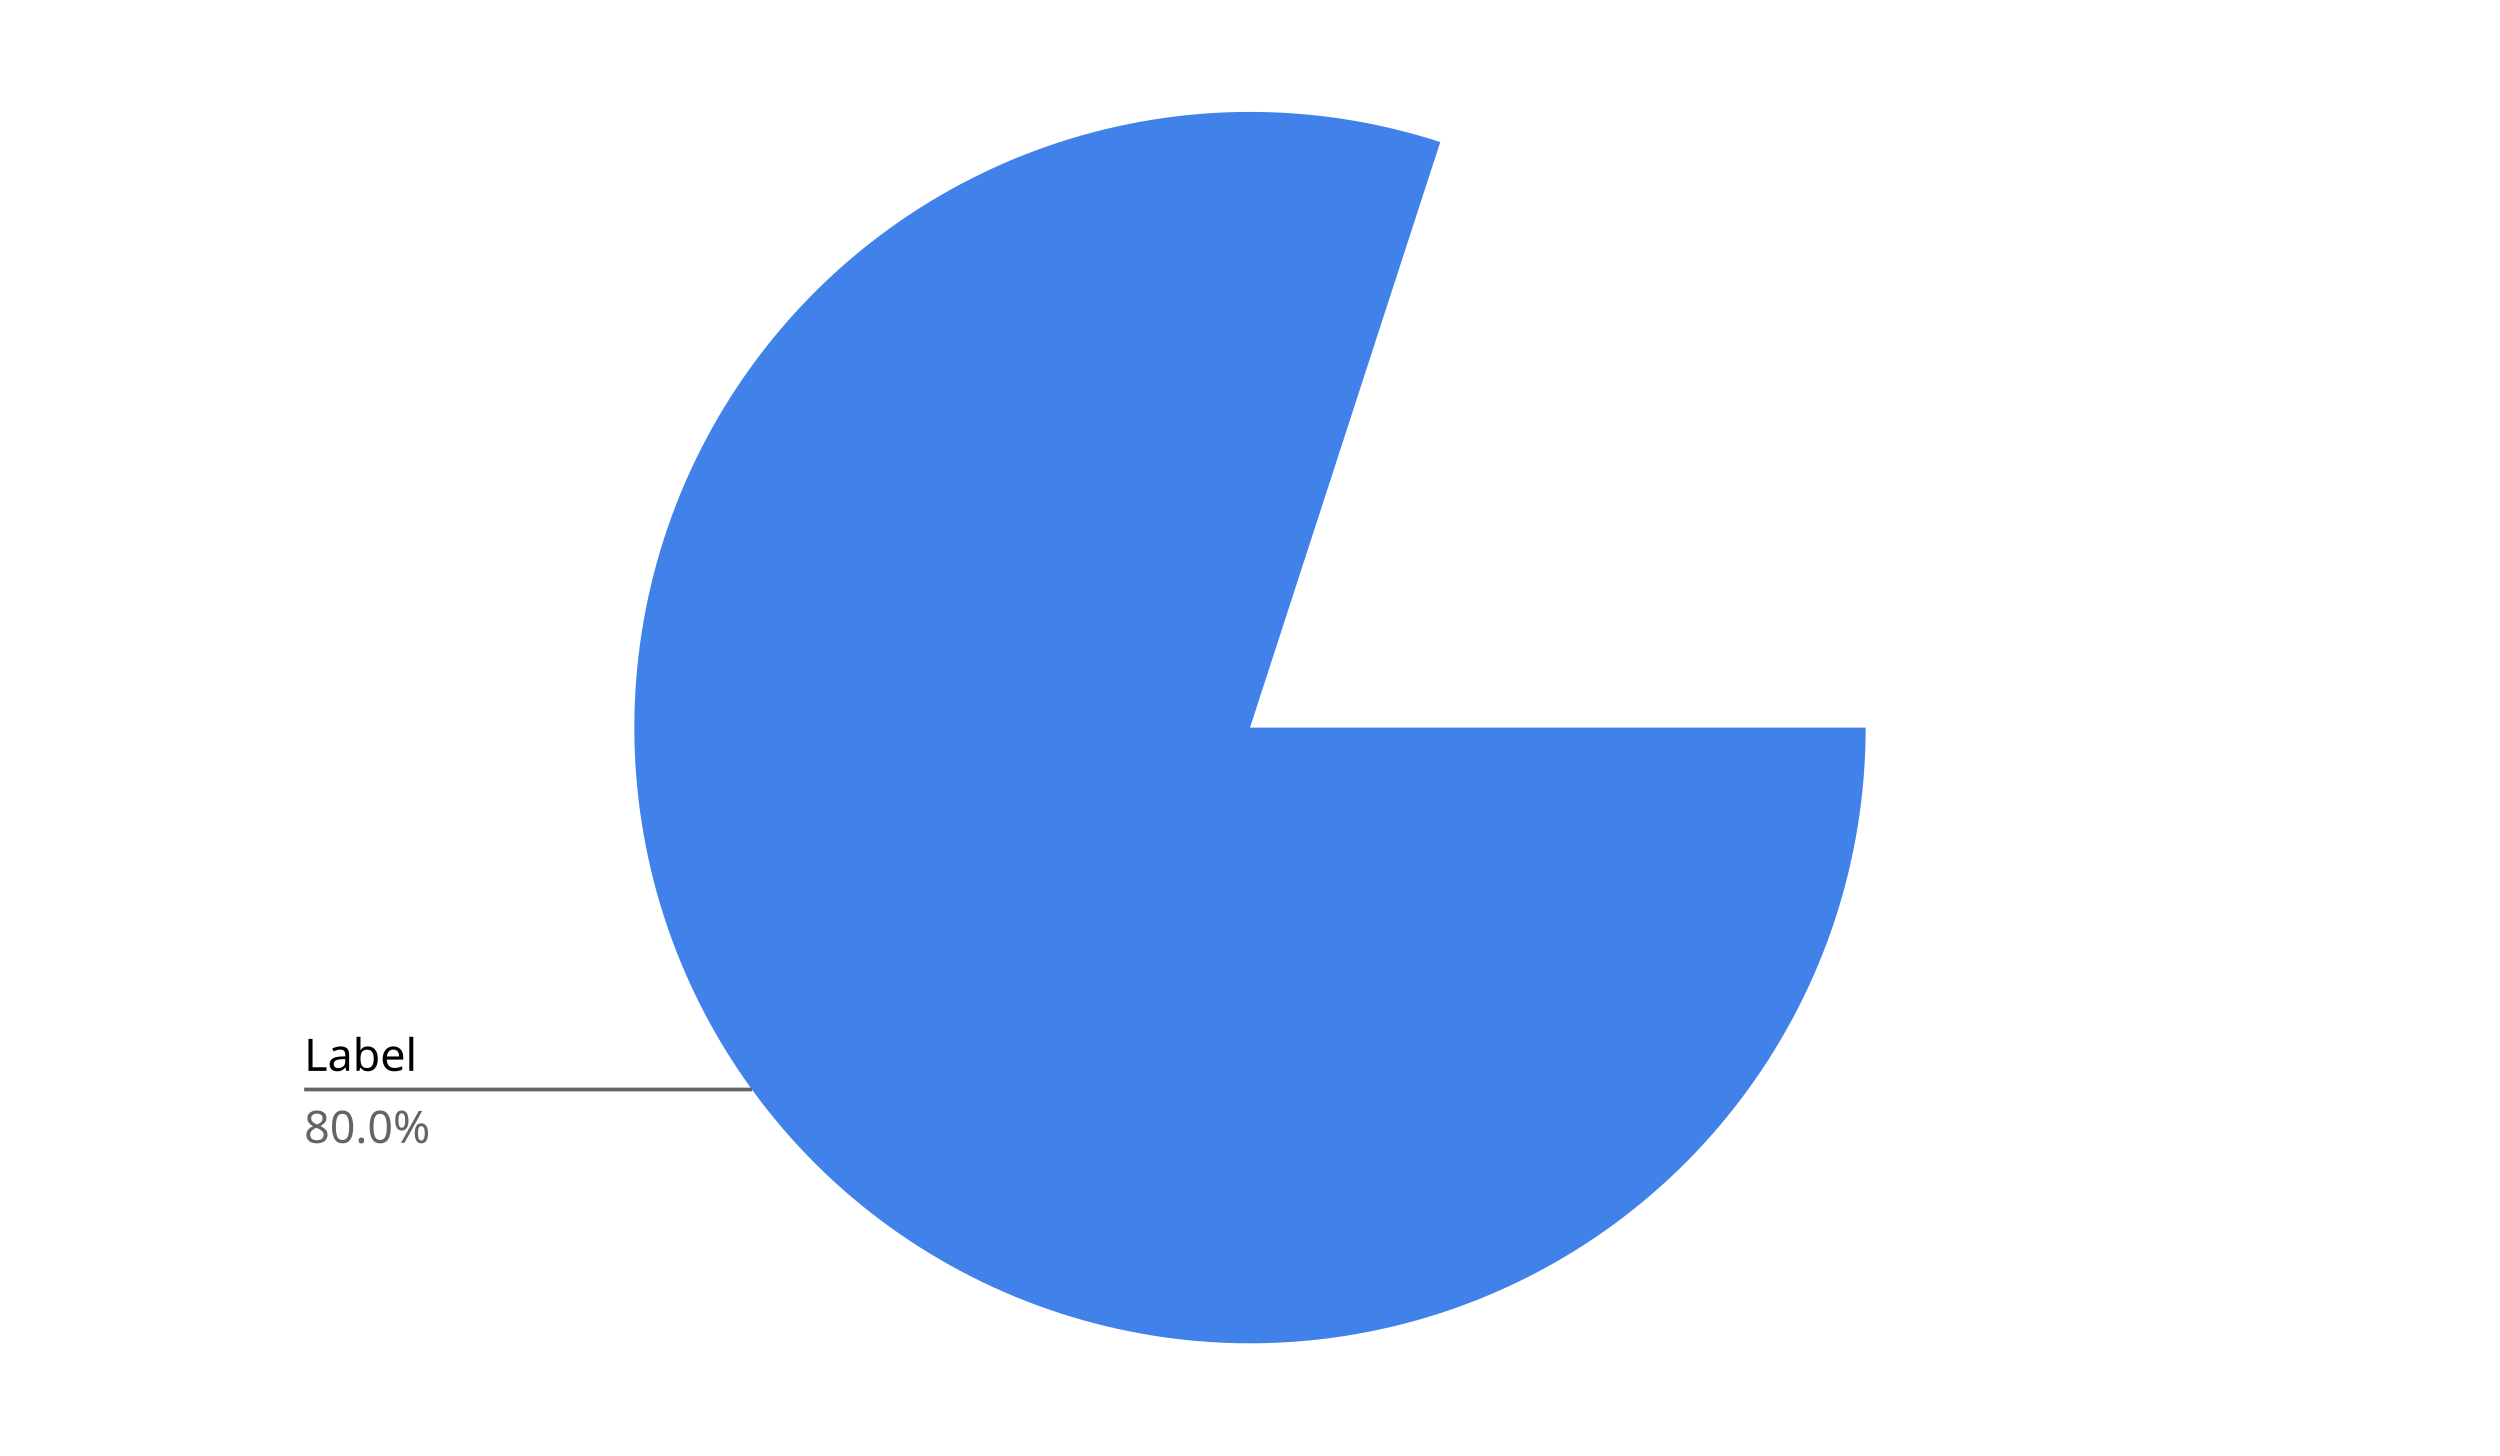
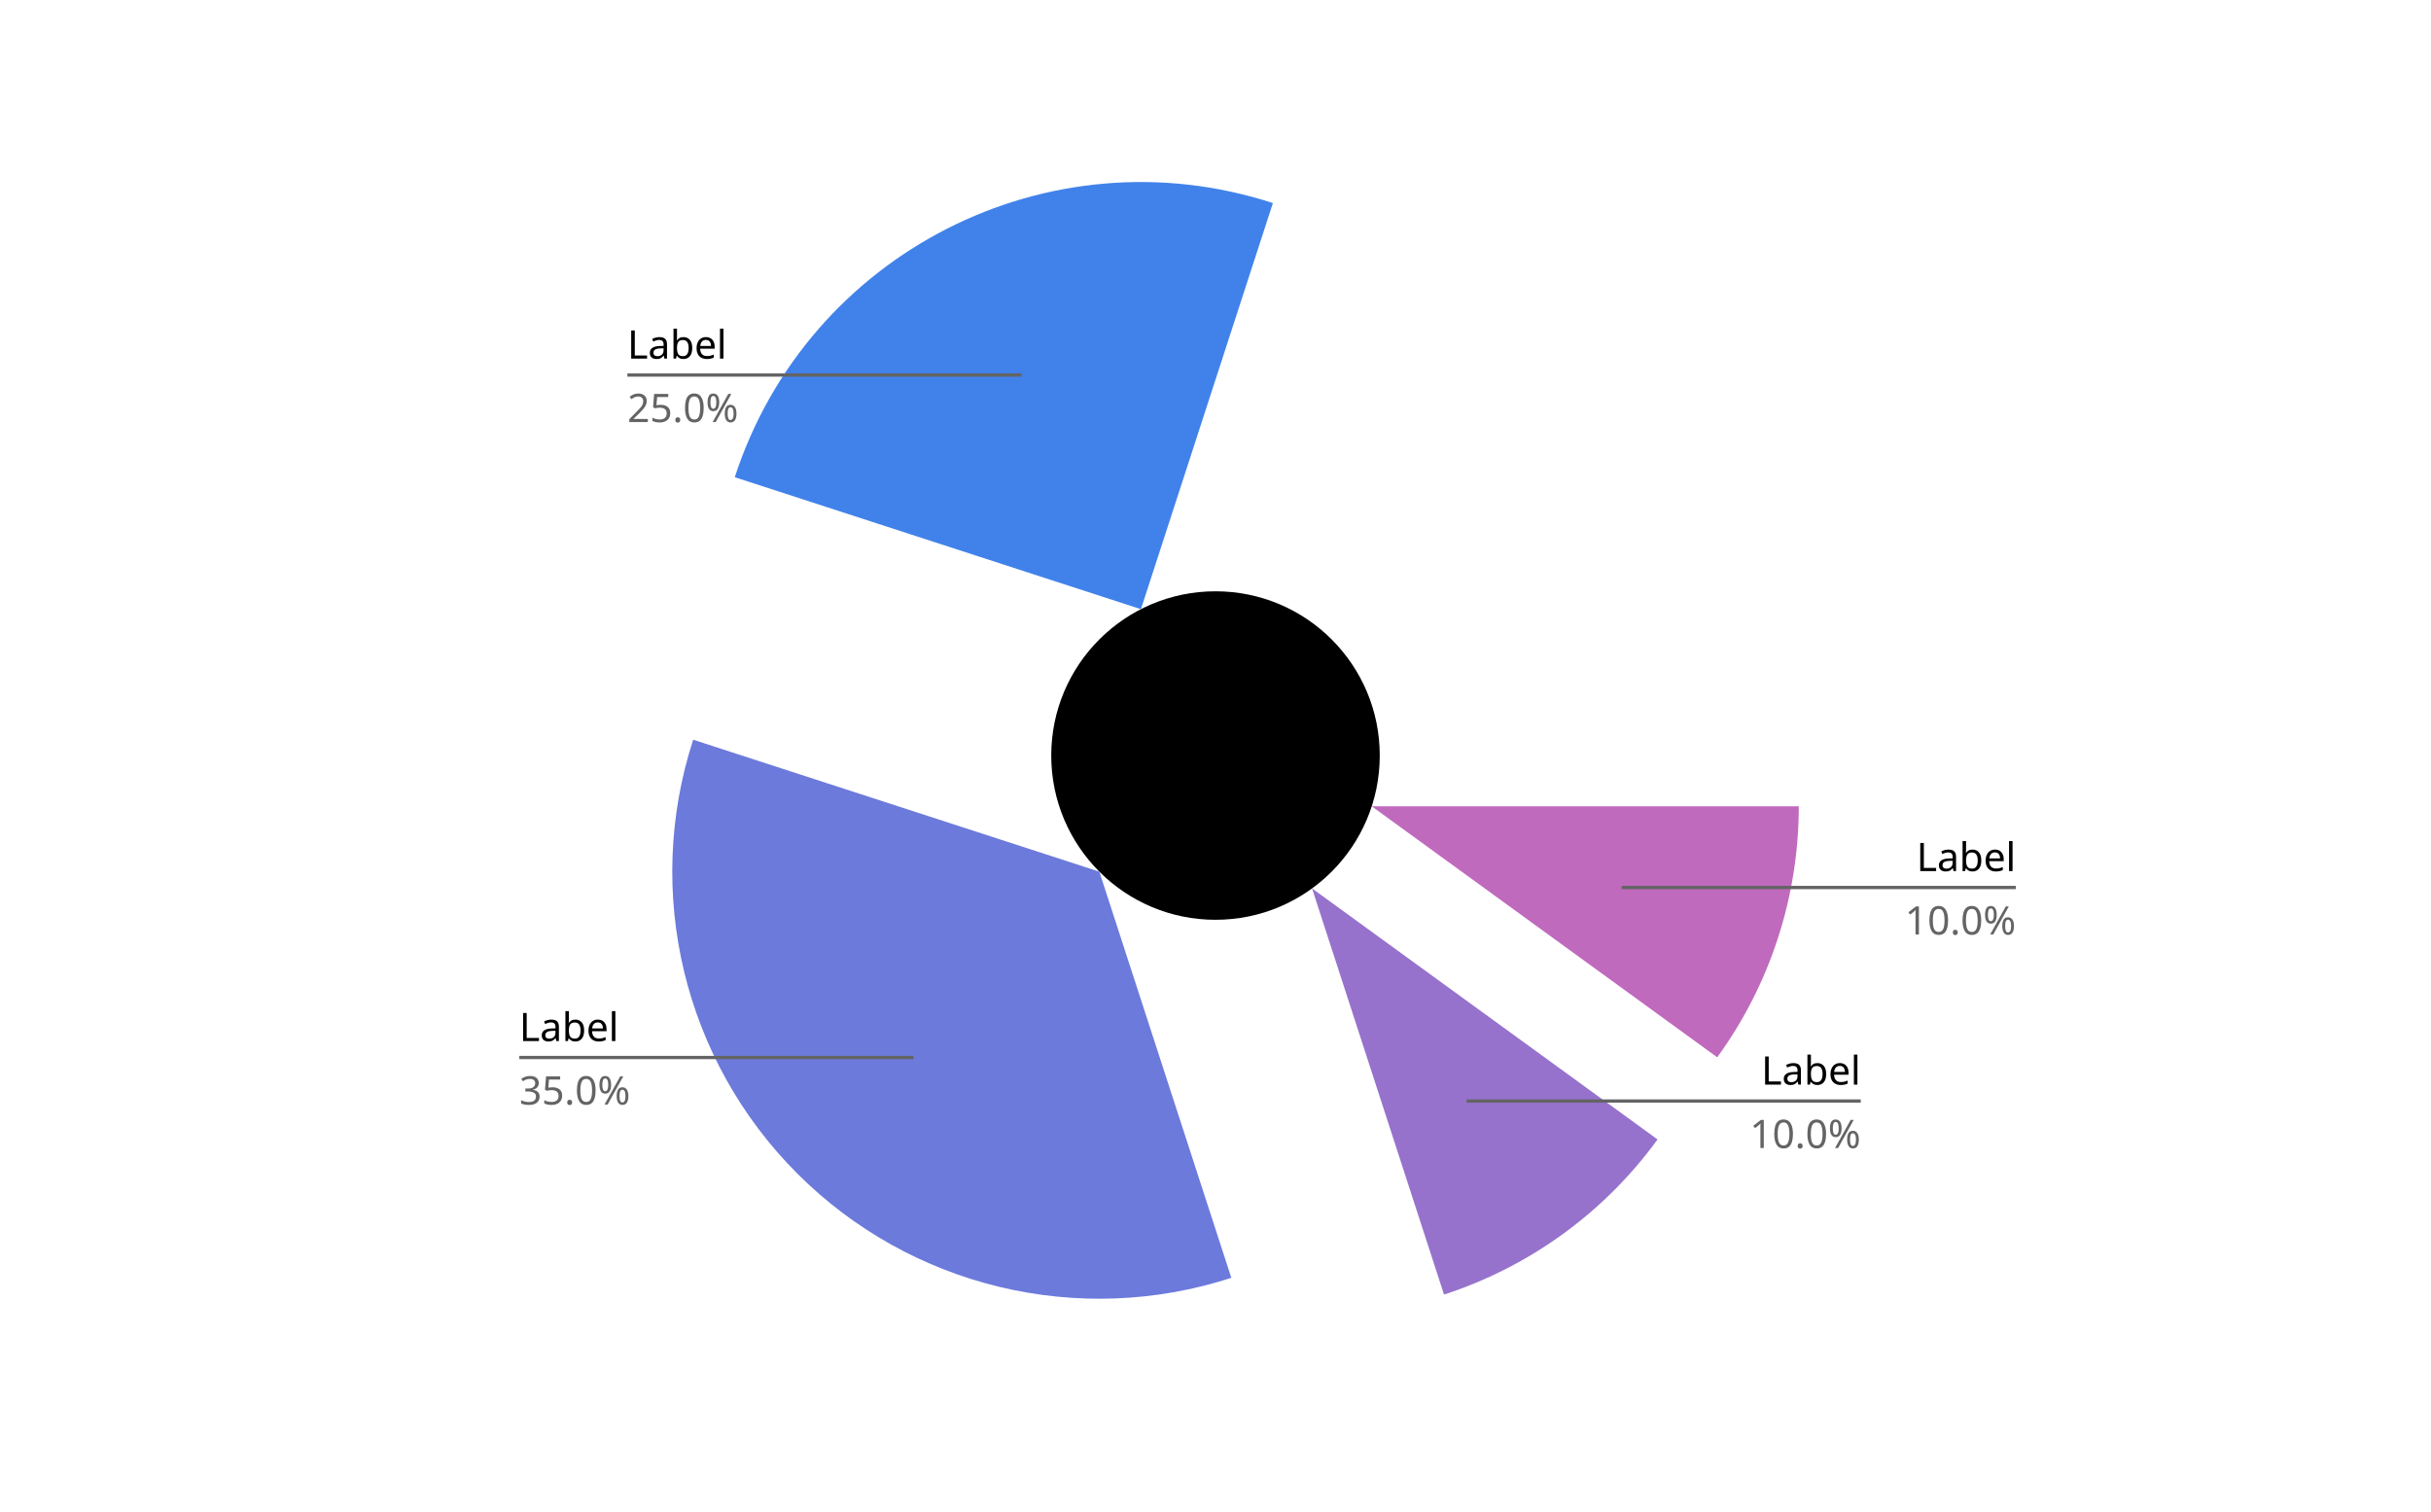
- <svg xmlns="http://www.w3.org/2000/svg" style="font-family: sans-serif;" version="1.1" viewBox="0 0 670 390" stroke-width="1">
+ <svg xmlns="http://www.w3.org/2000/svg" style="font-family: sans-serif;" version="1.1" viewBox="0 0 740 460" stroke-width="1">
  <defs>
    <clipPath id="fuckyou">
-       <rect x="15" y="15" width="640" height="360" />
+       <rect x="50" y="50" width="640" height="360" />
    </clipPath>
  </defs>
+   <circle cx="370" cy="230" r="50" />
  <g font-size="12">
    <g clip-path="url(#fuckyou)">
-       <path d="M 500 195 A 165 165 0 1 1 385.988 38.076 L 335 195 " fill="#4182ea" />
+       <path d="M 547.553 245.451 A 130 130 0 0 1 522.725 321.863 L 417.553 245.451 " fill="#c06abd" />
+       <path d="M 504.561 346.863 A 130 130 0 0 1 439.561 394.088 L 399.389 270.451 " fill="#9672cc" />
+       <path d="M 374.817 388.993 A 130 130 0 0 1 211.007 225.183 L 334.645 265.355 " fill="#6c7adb" />
+       <path d="M 223.663 145.277 A 130 130 0 0 1 387.473 61.812 L 347.3 185.45 " fill="#4182ea" />
      <g stroke="black">
        <g stroke="#646464">
-           <line x1="201.512" y1="291.985" x2="81.512" y2="291.985" />
+           <line x1="493.637" y1="270.172" x2="613.637" y2="270.172" />
+           <line x1="446.412" y1="335.172" x2="566.412" y2="335.172" />
+           <line x1="278.076" y1="321.924" x2="158.076" y2="321.924" />
+           <line x1="310.981" y1="114.169" x2="190.981" y2="114.169" />
        </g>
      </g>
+       <g text-anchor="end">
+         <text x="613.637" y="265.172">Label</text>
+         <text x="566.412" y="330.172">Label</text>
+       </g>
      <g>
-         <text x="81.512" y="286.985">Label</text>
+         <text x="158.076" y="316.924">Label</text>
+         <text x="190.981" y="109.169">Label</text>
      </g>
      <g fill="#646464" dominant-baseline="hanging">
+         <g text-anchor="end">
+           <text x="613.637" y="275.172">     10.0%</text>
+           <text x="566.412" y="340.172">     10.0%</text>
+         </g>
        <g>
-           <text x="81.512" y="296.985">     80.0%</text>
+           <text x="158.076" y="326.924">     35.0%</text>
+           <text x="190.981" y="119.169">     25.0%</text>
        </g>
      </g>
    </g>
  </g>
</svg>
